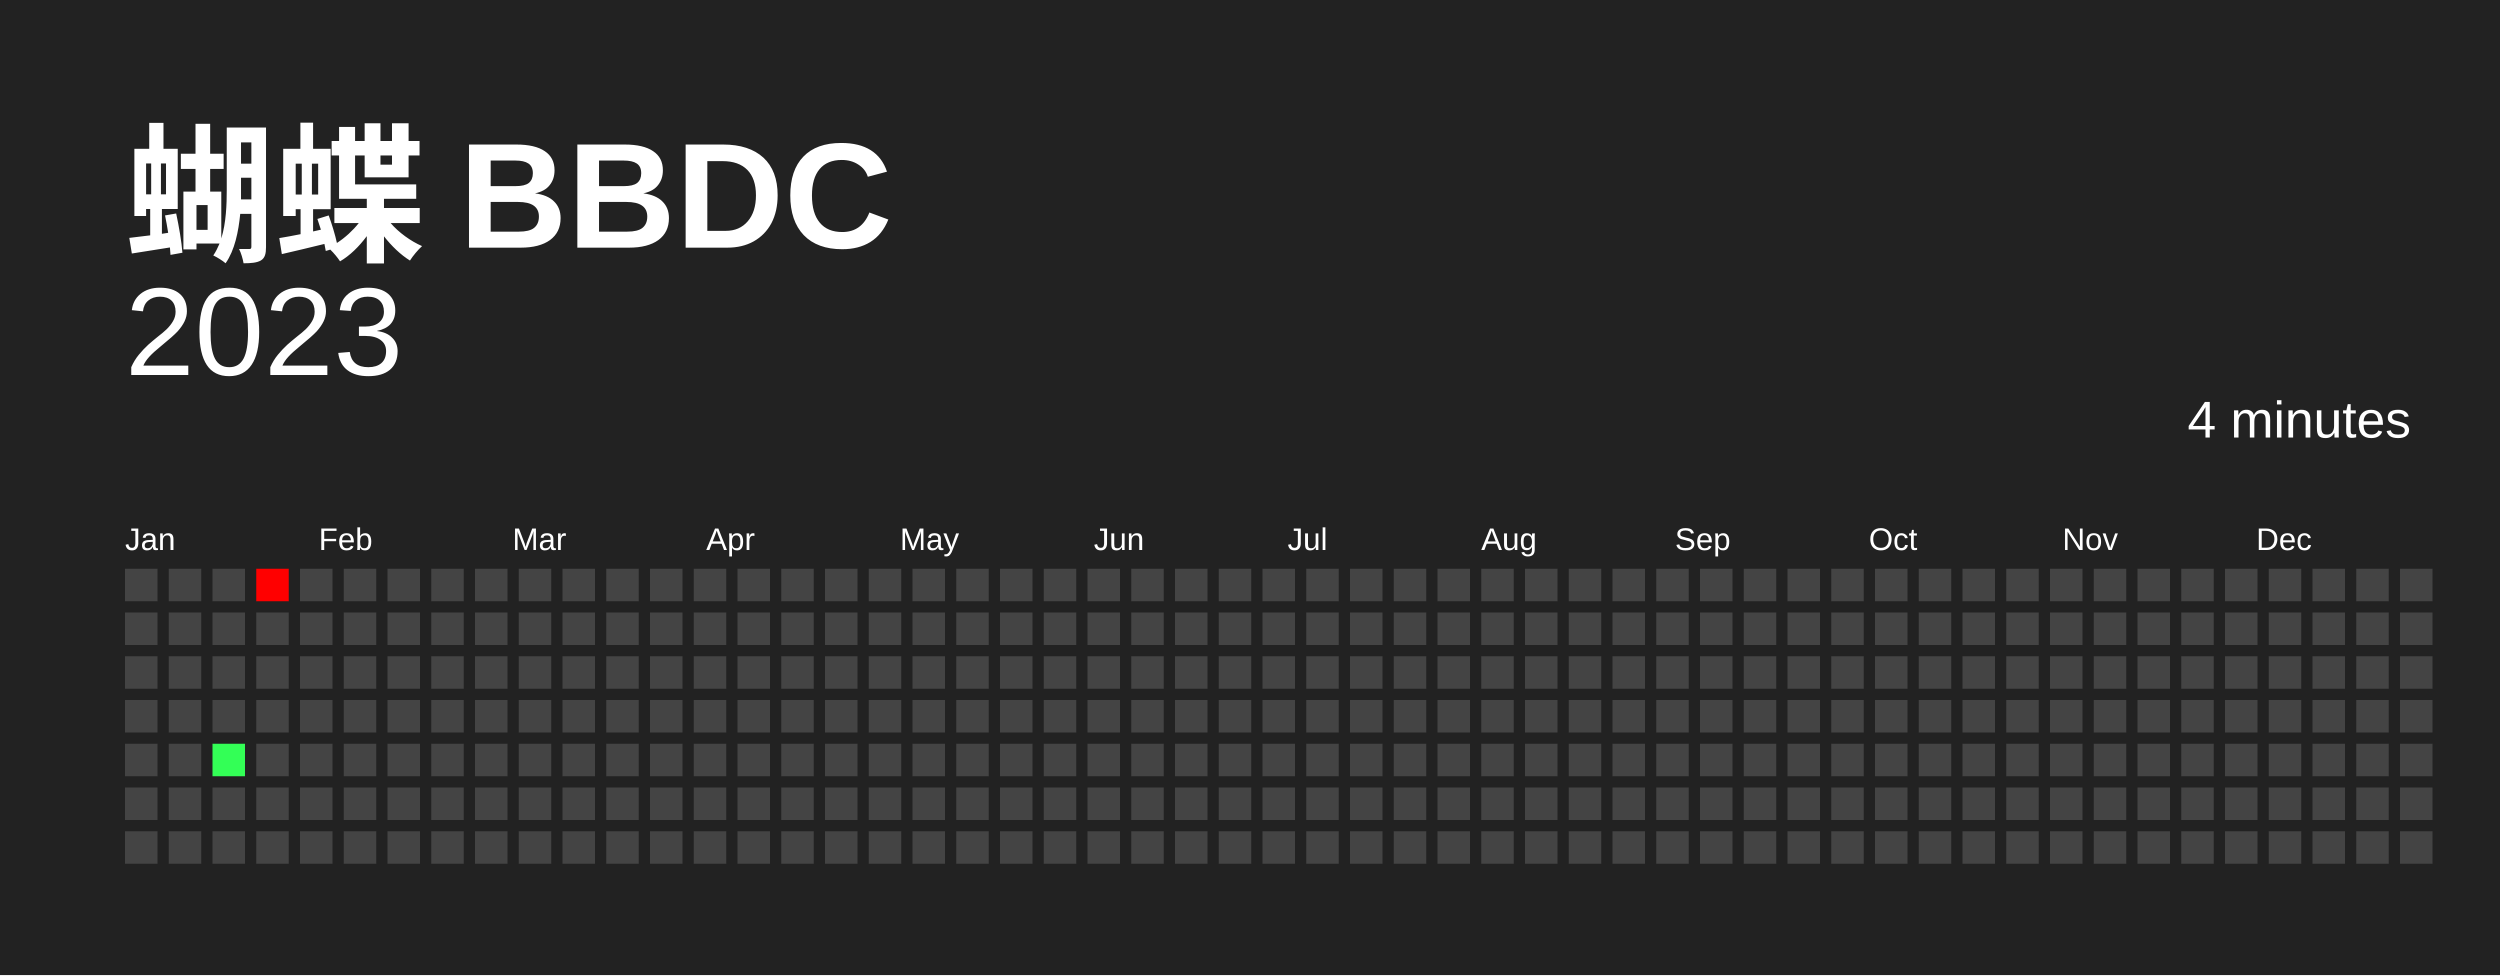
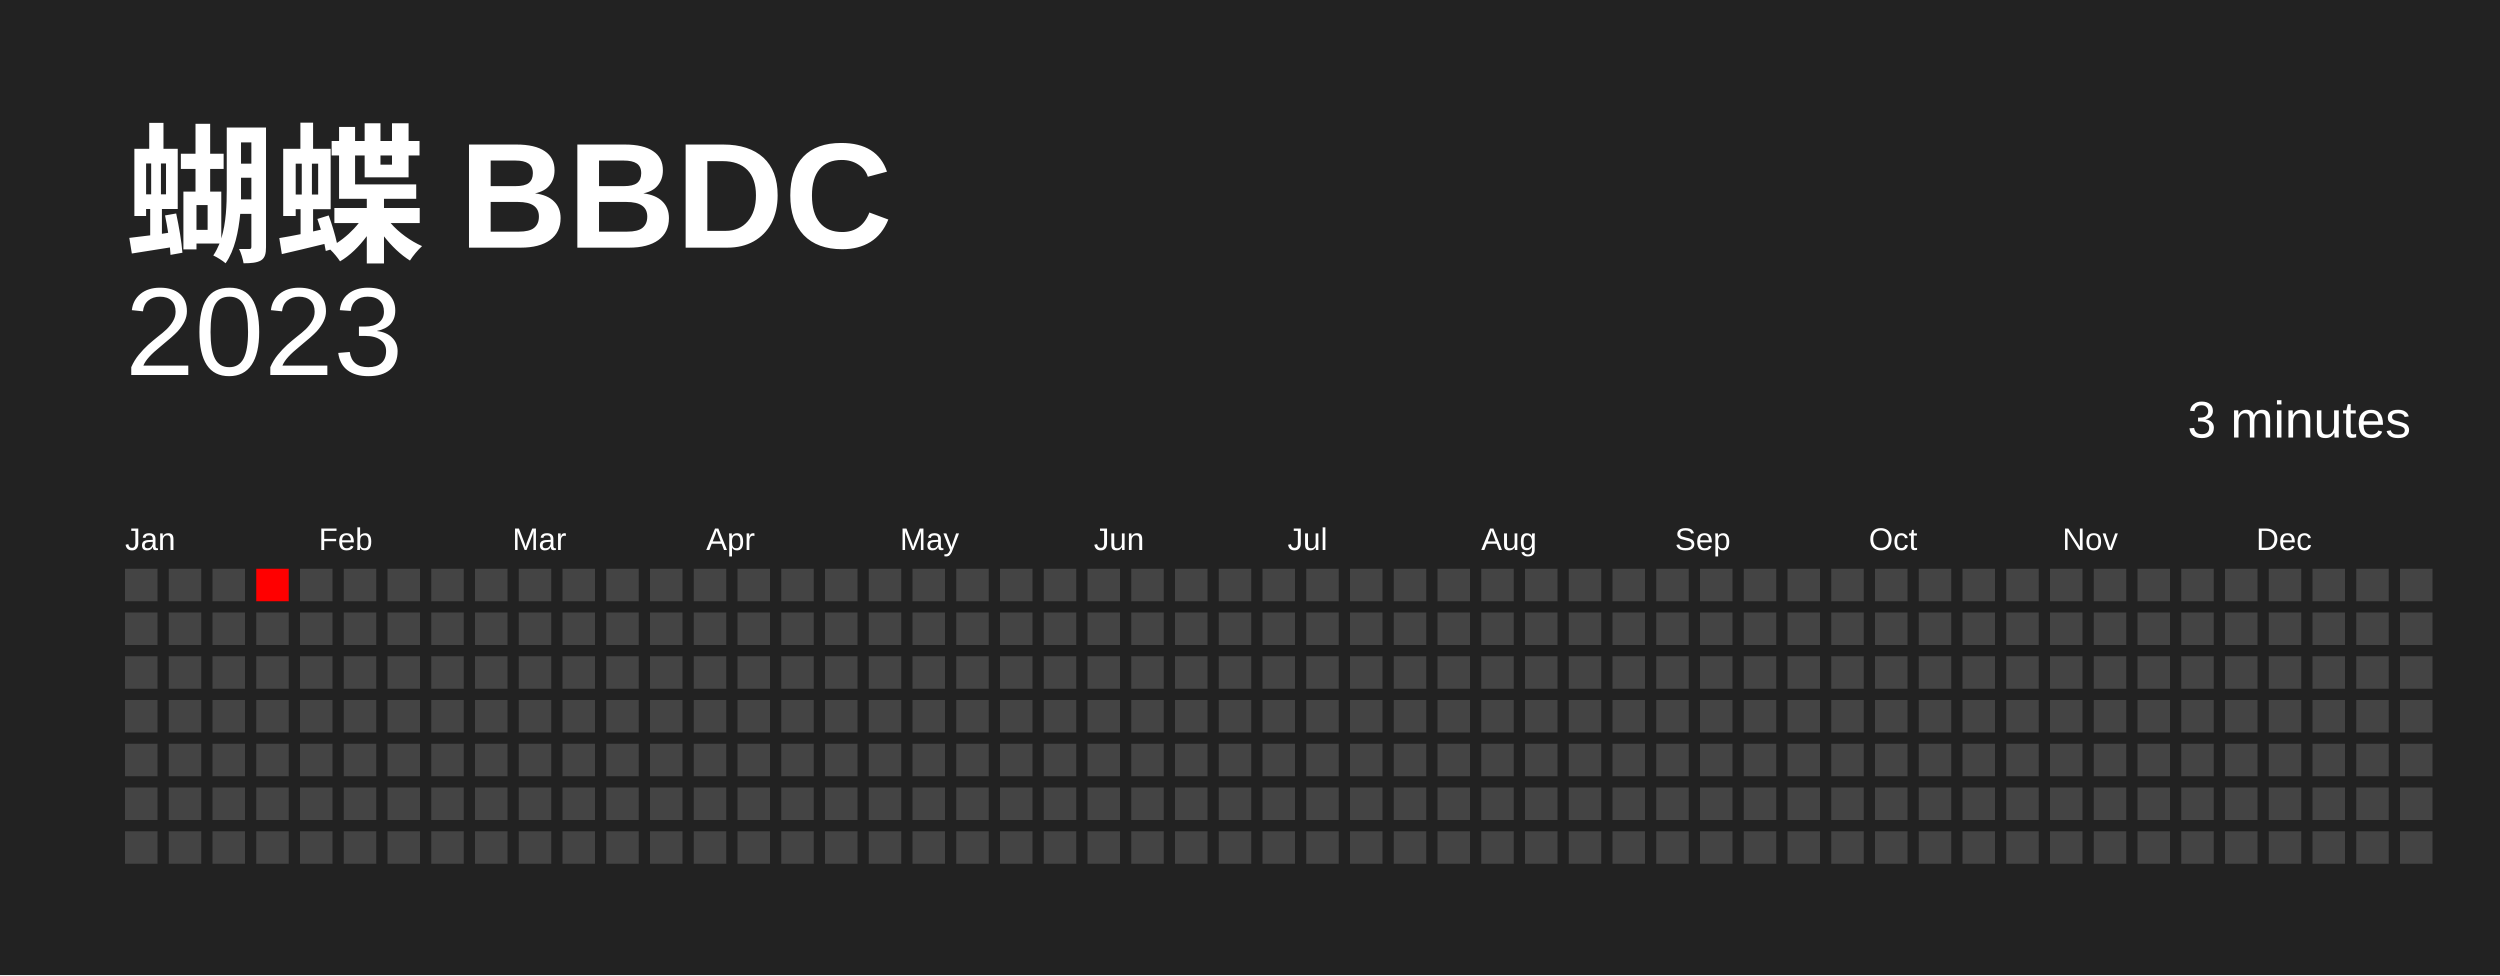
<svg xmlns="http://www.w3.org/2000/svg" baseProfile="full" height="78mm" version="1.1" viewBox="0,0,200,78" width="200mm">
  <defs />
  <rect fill="#222222" height="78" width="200" x="0" y="0" />
  <text fill="#FFFFFF" style="font-size:12px; font-family:Arial; font-weight:bold;" x="10" y="20">蝴蝶 BBDC</text>
  <text alignment-baseline="hanging" fill="#FFFFFF" style="font-size:10.0px; font-family:Arial;" x="10" y="30">2023</text>
-   <text alignment-baseline="hanging" fill="#FFFFFF" style="font-size:4.125px; font-family:Arial;" x="175" y="35">4 minutes</text>
+   <text alignment-baseline="hanging" fill="#FFFFFF" style="font-size:4.125px; font-family:Arial;" x="175" y="35">3 minutes</text>
  <text fill="#FFFFFF" style="font-size:2.5px; font-family:Arial" x="10.0" y="44">Jan</text>
  <text fill="#FFFFFF" style="font-size:2.5px; font-family:Arial" x="25.5" y="44">Feb</text>
  <text fill="#FFFFFF" style="font-size:2.5px; font-family:Arial" x="41.0" y="44">Mar</text>
  <text fill="#FFFFFF" style="font-size:2.5px; font-family:Arial" x="56.5" y="44">Apr</text>
  <text fill="#FFFFFF" style="font-size:2.5px; font-family:Arial" x="72.0" y="44">May</text>
  <text fill="#FFFFFF" style="font-size:2.5px; font-family:Arial" x="87.5" y="44">Jun</text>
  <text fill="#FFFFFF" style="font-size:2.5px; font-family:Arial" x="103.0" y="44">Jul</text>
  <text fill="#FFFFFF" style="font-size:2.5px; font-family:Arial" x="118.5" y="44">Aug</text>
  <text fill="#FFFFFF" style="font-size:2.5px; font-family:Arial" x="134.0" y="44">Sep</text>
  <text fill="#FFFFFF" style="font-size:2.5px; font-family:Arial" x="149.5" y="44">Oct</text>
  <text fill="#FFFFFF" style="font-size:2.5px; font-family:Arial" x="165.0" y="44">Nov</text>
  <text fill="#FFFFFF" style="font-size:2.5px; font-family:Arial" x="180.5" y="44">Dec</text>
  <rect fill="#444444" height="2.6" width="2.6" x="10.0" y="45.5" />
  <rect fill="#444444" height="2.6" width="2.6" x="10.0" y="49.0" />
  <rect fill="#444444" height="2.6" width="2.6" x="10.0" y="52.5" />
  <rect fill="#444444" height="2.6" width="2.6" x="10.0" y="56.0" />
  <rect fill="#444444" height="2.6" width="2.6" x="10.0" y="59.5" />
  <rect fill="#444444" height="2.6" width="2.6" x="10.0" y="63.0" />
  <rect fill="#444444" height="2.6" width="2.6" x="10.0" y="66.5" />
  <rect fill="#444444" height="2.6" width="2.6" x="13.5" y="45.5" />
  <rect fill="#444444" height="2.6" width="2.6" x="13.5" y="49.0" />
  <rect fill="#444444" height="2.6" width="2.6" x="13.5" y="52.5" />
  <rect fill="#444444" height="2.6" width="2.6" x="13.5" y="56.0" />
  <rect fill="#444444" height="2.6" width="2.6" x="13.5" y="59.5" />
  <rect fill="#444444" height="2.6" width="2.6" x="13.5" y="63.0" />
  <rect fill="#444444" height="2.6" width="2.6" x="13.5" y="66.5" />
  <rect fill="#444444" height="2.6" width="2.6" x="17.0" y="45.5" />
  <rect fill="#444444" height="2.6" width="2.6" x="17.0" y="49.0" />
  <rect fill="#444444" height="2.6" width="2.6" x="17.0" y="52.5" />
  <rect fill="#444444" height="2.6" width="2.6" x="17.0" y="56.0" />
-   <rect fill="#33ff56" height="2.6" width="2.6" x="17.0" y="59.5" />
+   <rect fill="#444444" height="2.6" width="2.6" x="17.0" y="59.5" />
  <rect fill="#444444" height="2.6" width="2.6" x="17.0" y="63.0" />
  <rect fill="#444444" height="2.6" width="2.6" x="17.0" y="66.5" />
-   <rect fill="red" height="2.6" width="2.6" x="20.5" y="45.5" />
+   <rect fill="#ff0000" height="2.6" width="2.6" x="20.5" y="45.5" />
  <rect fill="#444444" height="2.6" width="2.6" x="20.5" y="49.0" />
  <rect fill="#444444" height="2.6" width="2.6" x="20.5" y="52.5" />
  <rect fill="#444444" height="2.6" width="2.6" x="20.5" y="56.0" />
  <rect fill="#444444" height="2.6" width="2.6" x="20.5" y="59.5" />
  <rect fill="#444444" height="2.6" width="2.6" x="20.5" y="63.0" />
  <rect fill="#444444" height="2.6" width="2.6" x="20.5" y="66.5" />
  <rect fill="#444444" height="2.6" width="2.6" x="24.0" y="45.5" />
  <rect fill="#444444" height="2.6" width="2.6" x="24.0" y="49.0" />
  <rect fill="#444444" height="2.6" width="2.6" x="24.0" y="52.5" />
  <rect fill="#444444" height="2.6" width="2.6" x="24.0" y="56.0" />
  <rect fill="#444444" height="2.6" width="2.6" x="24.0" y="59.5" />
  <rect fill="#444444" height="2.6" width="2.6" x="24.0" y="63.0" />
  <rect fill="#444444" height="2.6" width="2.6" x="24.0" y="66.5" />
  <rect fill="#444444" height="2.6" width="2.6" x="27.5" y="45.5" />
  <rect fill="#444444" height="2.6" width="2.6" x="27.5" y="49.0" />
  <rect fill="#444444" height="2.6" width="2.6" x="27.5" y="52.5" />
  <rect fill="#444444" height="2.6" width="2.6" x="27.5" y="56.0" />
  <rect fill="#444444" height="2.6" width="2.6" x="27.5" y="59.5" />
  <rect fill="#444444" height="2.6" width="2.6" x="27.5" y="63.0" />
  <rect fill="#444444" height="2.6" width="2.6" x="27.5" y="66.5" />
  <rect fill="#444444" height="2.6" width="2.6" x="31.0" y="45.5" />
  <rect fill="#444444" height="2.6" width="2.6" x="31.0" y="49.0" />
  <rect fill="#444444" height="2.6" width="2.6" x="31.0" y="52.5" />
  <rect fill="#444444" height="2.6" width="2.6" x="31.0" y="56.0" />
  <rect fill="#444444" height="2.6" width="2.6" x="31.0" y="59.5" />
  <rect fill="#444444" height="2.6" width="2.6" x="31.0" y="63.0" />
  <rect fill="#444444" height="2.6" width="2.6" x="31.0" y="66.5" />
  <rect fill="#444444" height="2.6" width="2.6" x="34.5" y="45.5" />
  <rect fill="#444444" height="2.6" width="2.6" x="34.5" y="49.0" />
  <rect fill="#444444" height="2.6" width="2.6" x="34.5" y="52.5" />
  <rect fill="#444444" height="2.6" width="2.6" x="34.5" y="56.0" />
  <rect fill="#444444" height="2.6" width="2.6" x="34.5" y="59.5" />
  <rect fill="#444444" height="2.6" width="2.6" x="34.5" y="63.0" />
  <rect fill="#444444" height="2.6" width="2.6" x="34.5" y="66.5" />
  <rect fill="#444444" height="2.6" width="2.6" x="38.0" y="45.5" />
  <rect fill="#444444" height="2.6" width="2.6" x="38.0" y="49.0" />
  <rect fill="#444444" height="2.6" width="2.6" x="38.0" y="52.5" />
  <rect fill="#444444" height="2.6" width="2.6" x="38.0" y="56.0" />
  <rect fill="#444444" height="2.6" width="2.6" x="38.0" y="59.5" />
  <rect fill="#444444" height="2.6" width="2.6" x="38.0" y="63.0" />
  <rect fill="#444444" height="2.6" width="2.6" x="38.0" y="66.5" />
  <rect fill="#444444" height="2.6" width="2.6" x="41.5" y="45.5" />
  <rect fill="#444444" height="2.6" width="2.6" x="41.5" y="49.0" />
  <rect fill="#444444" height="2.6" width="2.6" x="41.5" y="52.5" />
  <rect fill="#444444" height="2.6" width="2.6" x="41.5" y="56.0" />
  <rect fill="#444444" height="2.6" width="2.6" x="41.5" y="59.5" />
  <rect fill="#444444" height="2.6" width="2.6" x="41.5" y="63.0" />
  <rect fill="#444444" height="2.6" width="2.6" x="41.5" y="66.5" />
  <rect fill="#444444" height="2.6" width="2.6" x="45.0" y="45.5" />
  <rect fill="#444444" height="2.6" width="2.6" x="45.0" y="49.0" />
  <rect fill="#444444" height="2.6" width="2.6" x="45.0" y="52.5" />
  <rect fill="#444444" height="2.6" width="2.6" x="45.0" y="56.0" />
  <rect fill="#444444" height="2.6" width="2.6" x="45.0" y="59.5" />
  <rect fill="#444444" height="2.6" width="2.6" x="45.0" y="63.0" />
  <rect fill="#444444" height="2.6" width="2.6" x="45.0" y="66.5" />
  <rect fill="#444444" height="2.6" width="2.6" x="48.5" y="45.5" />
  <rect fill="#444444" height="2.6" width="2.6" x="48.5" y="49.0" />
  <rect fill="#444444" height="2.6" width="2.6" x="48.5" y="52.5" />
  <rect fill="#444444" height="2.6" width="2.6" x="48.5" y="56.0" />
  <rect fill="#444444" height="2.6" width="2.6" x="48.5" y="59.5" />
  <rect fill="#444444" height="2.6" width="2.6" x="48.5" y="63.0" />
  <rect fill="#444444" height="2.6" width="2.6" x="48.5" y="66.5" />
  <rect fill="#444444" height="2.6" width="2.6" x="52.0" y="45.5" />
  <rect fill="#444444" height="2.6" width="2.6" x="52.0" y="49.0" />
  <rect fill="#444444" height="2.6" width="2.6" x="52.0" y="52.5" />
  <rect fill="#444444" height="2.6" width="2.6" x="52.0" y="56.0" />
  <rect fill="#444444" height="2.6" width="2.6" x="52.0" y="59.5" />
  <rect fill="#444444" height="2.6" width="2.6" x="52.0" y="63.0" />
  <rect fill="#444444" height="2.6" width="2.6" x="52.0" y="66.5" />
  <rect fill="#444444" height="2.6" width="2.6" x="55.5" y="45.5" />
  <rect fill="#444444" height="2.6" width="2.6" x="55.5" y="49.0" />
  <rect fill="#444444" height="2.6" width="2.6" x="55.5" y="52.5" />
  <rect fill="#444444" height="2.6" width="2.6" x="55.5" y="56.0" />
  <rect fill="#444444" height="2.6" width="2.6" x="55.5" y="59.5" />
  <rect fill="#444444" height="2.6" width="2.6" x="55.5" y="63.0" />
  <rect fill="#444444" height="2.6" width="2.6" x="55.5" y="66.5" />
  <rect fill="#444444" height="2.6" width="2.6" x="59.0" y="45.5" />
  <rect fill="#444444" height="2.6" width="2.6" x="59.0" y="49.0" />
  <rect fill="#444444" height="2.6" width="2.6" x="59.0" y="52.5" />
  <rect fill="#444444" height="2.6" width="2.6" x="59.0" y="56.0" />
  <rect fill="#444444" height="2.6" width="2.6" x="59.0" y="59.5" />
  <rect fill="#444444" height="2.6" width="2.6" x="59.0" y="63.0" />
  <rect fill="#444444" height="2.6" width="2.6" x="59.0" y="66.5" />
  <rect fill="#444444" height="2.6" width="2.6" x="62.5" y="45.5" />
  <rect fill="#444444" height="2.6" width="2.6" x="62.5" y="49.0" />
  <rect fill="#444444" height="2.6" width="2.6" x="62.5" y="52.5" />
  <rect fill="#444444" height="2.6" width="2.6" x="62.5" y="56.0" />
  <rect fill="#444444" height="2.6" width="2.6" x="62.5" y="59.5" />
  <rect fill="#444444" height="2.6" width="2.6" x="62.5" y="63.0" />
  <rect fill="#444444" height="2.6" width="2.6" x="62.5" y="66.5" />
  <rect fill="#444444" height="2.6" width="2.6" x="66.0" y="45.5" />
  <rect fill="#444444" height="2.6" width="2.6" x="66.0" y="49.0" />
  <rect fill="#444444" height="2.6" width="2.6" x="66.0" y="52.5" />
  <rect fill="#444444" height="2.6" width="2.6" x="66.0" y="56.0" />
  <rect fill="#444444" height="2.6" width="2.6" x="66.0" y="59.5" />
  <rect fill="#444444" height="2.6" width="2.6" x="66.0" y="63.0" />
  <rect fill="#444444" height="2.6" width="2.6" x="66.0" y="66.5" />
  <rect fill="#444444" height="2.6" width="2.6" x="69.5" y="45.5" />
  <rect fill="#444444" height="2.6" width="2.6" x="69.5" y="49.0" />
  <rect fill="#444444" height="2.6" width="2.6" x="69.5" y="52.5" />
  <rect fill="#444444" height="2.6" width="2.6" x="69.5" y="56.0" />
  <rect fill="#444444" height="2.6" width="2.6" x="69.5" y="59.5" />
  <rect fill="#444444" height="2.6" width="2.6" x="69.5" y="63.0" />
  <rect fill="#444444" height="2.6" width="2.6" x="69.5" y="66.5" />
  <rect fill="#444444" height="2.6" width="2.6" x="73.0" y="45.5" />
  <rect fill="#444444" height="2.6" width="2.6" x="73.0" y="49.0" />
  <rect fill="#444444" height="2.6" width="2.6" x="73.0" y="52.5" />
  <rect fill="#444444" height="2.6" width="2.6" x="73.0" y="56.0" />
  <rect fill="#444444" height="2.6" width="2.6" x="73.0" y="59.5" />
  <rect fill="#444444" height="2.6" width="2.6" x="73.0" y="63.0" />
  <rect fill="#444444" height="2.6" width="2.6" x="73.0" y="66.5" />
  <rect fill="#444444" height="2.6" width="2.6" x="76.5" y="45.5" />
  <rect fill="#444444" height="2.6" width="2.6" x="76.5" y="49.0" />
  <rect fill="#444444" height="2.6" width="2.6" x="76.5" y="52.5" />
  <rect fill="#444444" height="2.6" width="2.6" x="76.5" y="56.0" />
  <rect fill="#444444" height="2.6" width="2.6" x="76.5" y="59.5" />
  <rect fill="#444444" height="2.6" width="2.6" x="76.5" y="63.0" />
  <rect fill="#444444" height="2.6" width="2.6" x="76.5" y="66.5" />
  <rect fill="#444444" height="2.6" width="2.6" x="80.0" y="45.5" />
  <rect fill="#444444" height="2.6" width="2.6" x="80.0" y="49.0" />
  <rect fill="#444444" height="2.6" width="2.6" x="80.0" y="52.5" />
  <rect fill="#444444" height="2.6" width="2.6" x="80.0" y="56.0" />
  <rect fill="#444444" height="2.6" width="2.6" x="80.0" y="59.5" />
  <rect fill="#444444" height="2.6" width="2.6" x="80.0" y="63.0" />
  <rect fill="#444444" height="2.6" width="2.6" x="80.0" y="66.5" />
  <rect fill="#444444" height="2.6" width="2.6" x="83.5" y="45.5" />
  <rect fill="#444444" height="2.6" width="2.6" x="83.5" y="49.0" />
  <rect fill="#444444" height="2.6" width="2.6" x="83.5" y="52.5" />
  <rect fill="#444444" height="2.6" width="2.6" x="83.5" y="56.0" />
  <rect fill="#444444" height="2.6" width="2.6" x="83.5" y="59.5" />
  <rect fill="#444444" height="2.6" width="2.6" x="83.5" y="63.0" />
  <rect fill="#444444" height="2.6" width="2.6" x="83.5" y="66.5" />
  <rect fill="#444444" height="2.6" width="2.6" x="87.0" y="45.5" />
  <rect fill="#444444" height="2.6" width="2.6" x="87.0" y="49.0" />
  <rect fill="#444444" height="2.6" width="2.6" x="87.0" y="52.5" />
  <rect fill="#444444" height="2.6" width="2.6" x="87.0" y="56.0" />
  <rect fill="#444444" height="2.6" width="2.6" x="87.0" y="59.5" />
  <rect fill="#444444" height="2.6" width="2.6" x="87.0" y="63.0" />
  <rect fill="#444444" height="2.6" width="2.6" x="87.0" y="66.5" />
  <rect fill="#444444" height="2.6" width="2.6" x="90.5" y="45.5" />
  <rect fill="#444444" height="2.6" width="2.6" x="90.5" y="49.0" />
  <rect fill="#444444" height="2.6" width="2.6" x="90.5" y="52.5" />
  <rect fill="#444444" height="2.6" width="2.6" x="90.5" y="56.0" />
  <rect fill="#444444" height="2.6" width="2.6" x="90.5" y="59.5" />
  <rect fill="#444444" height="2.6" width="2.6" x="90.5" y="63.0" />
  <rect fill="#444444" height="2.6" width="2.6" x="90.5" y="66.5" />
  <rect fill="#444444" height="2.6" width="2.6" x="94.0" y="45.5" />
  <rect fill="#444444" height="2.6" width="2.6" x="94.0" y="49.0" />
  <rect fill="#444444" height="2.6" width="2.6" x="94.0" y="52.5" />
  <rect fill="#444444" height="2.6" width="2.6" x="94.0" y="56.0" />
  <rect fill="#444444" height="2.6" width="2.6" x="94.0" y="59.5" />
  <rect fill="#444444" height="2.6" width="2.6" x="94.0" y="63.0" />
  <rect fill="#444444" height="2.6" width="2.6" x="94.0" y="66.5" />
  <rect fill="#444444" height="2.6" width="2.6" x="97.5" y="45.5" />
  <rect fill="#444444" height="2.6" width="2.6" x="97.5" y="49.0" />
  <rect fill="#444444" height="2.6" width="2.6" x="97.5" y="52.5" />
  <rect fill="#444444" height="2.6" width="2.6" x="97.5" y="56.0" />
  <rect fill="#444444" height="2.6" width="2.6" x="97.5" y="59.5" />
  <rect fill="#444444" height="2.6" width="2.6" x="97.5" y="63.0" />
  <rect fill="#444444" height="2.6" width="2.6" x="97.5" y="66.5" />
  <rect fill="#444444" height="2.6" width="2.6" x="101.0" y="45.5" />
  <rect fill="#444444" height="2.6" width="2.6" x="101.0" y="49.0" />
  <rect fill="#444444" height="2.6" width="2.6" x="101.0" y="52.5" />
  <rect fill="#444444" height="2.6" width="2.6" x="101.0" y="56.0" />
  <rect fill="#444444" height="2.6" width="2.6" x="101.0" y="59.5" />
  <rect fill="#444444" height="2.6" width="2.6" x="101.0" y="63.0" />
  <rect fill="#444444" height="2.6" width="2.6" x="101.0" y="66.5" />
  <rect fill="#444444" height="2.6" width="2.6" x="104.5" y="45.5" />
  <rect fill="#444444" height="2.6" width="2.6" x="104.5" y="49.0" />
  <rect fill="#444444" height="2.6" width="2.6" x="104.5" y="52.5" />
  <rect fill="#444444" height="2.6" width="2.6" x="104.5" y="56.0" />
  <rect fill="#444444" height="2.6" width="2.6" x="104.5" y="59.5" />
  <rect fill="#444444" height="2.6" width="2.6" x="104.5" y="63.0" />
  <rect fill="#444444" height="2.6" width="2.6" x="104.5" y="66.5" />
  <rect fill="#444444" height="2.6" width="2.6" x="108.0" y="45.5" />
  <rect fill="#444444" height="2.6" width="2.6" x="108.0" y="49.0" />
  <rect fill="#444444" height="2.6" width="2.6" x="108.0" y="52.5" />
  <rect fill="#444444" height="2.6" width="2.6" x="108.0" y="56.0" />
  <rect fill="#444444" height="2.6" width="2.6" x="108.0" y="59.5" />
  <rect fill="#444444" height="2.6" width="2.6" x="108.0" y="63.0" />
  <rect fill="#444444" height="2.6" width="2.6" x="108.0" y="66.5" />
  <rect fill="#444444" height="2.6" width="2.6" x="111.5" y="45.5" />
  <rect fill="#444444" height="2.6" width="2.6" x="111.5" y="49.0" />
  <rect fill="#444444" height="2.6" width="2.6" x="111.5" y="52.5" />
  <rect fill="#444444" height="2.6" width="2.6" x="111.5" y="56.0" />
  <rect fill="#444444" height="2.6" width="2.6" x="111.5" y="59.5" />
  <rect fill="#444444" height="2.6" width="2.6" x="111.5" y="63.0" />
  <rect fill="#444444" height="2.6" width="2.6" x="111.5" y="66.5" />
  <rect fill="#444444" height="2.6" width="2.6" x="115.0" y="45.5" />
  <rect fill="#444444" height="2.6" width="2.6" x="115.0" y="49.0" />
  <rect fill="#444444" height="2.6" width="2.6" x="115.0" y="52.5" />
  <rect fill="#444444" height="2.6" width="2.6" x="115.0" y="56.0" />
  <rect fill="#444444" height="2.6" width="2.6" x="115.0" y="59.5" />
  <rect fill="#444444" height="2.6" width="2.6" x="115.0" y="63.0" />
  <rect fill="#444444" height="2.6" width="2.6" x="115.0" y="66.5" />
  <rect fill="#444444" height="2.6" width="2.6" x="118.5" y="45.5" />
  <rect fill="#444444" height="2.6" width="2.6" x="118.5" y="49.0" />
  <rect fill="#444444" height="2.6" width="2.6" x="118.5" y="52.5" />
  <rect fill="#444444" height="2.6" width="2.6" x="118.5" y="56.0" />
  <rect fill="#444444" height="2.6" width="2.6" x="118.5" y="59.5" />
  <rect fill="#444444" height="2.6" width="2.6" x="118.5" y="63.0" />
  <rect fill="#444444" height="2.6" width="2.6" x="118.5" y="66.5" />
  <rect fill="#444444" height="2.6" width="2.6" x="122.0" y="45.5" />
  <rect fill="#444444" height="2.6" width="2.6" x="122.0" y="49.0" />
  <rect fill="#444444" height="2.6" width="2.6" x="122.0" y="52.5" />
  <rect fill="#444444" height="2.6" width="2.6" x="122.0" y="56.0" />
  <rect fill="#444444" height="2.6" width="2.6" x="122.0" y="59.5" />
  <rect fill="#444444" height="2.6" width="2.6" x="122.0" y="63.0" />
  <rect fill="#444444" height="2.6" width="2.6" x="122.0" y="66.5" />
  <rect fill="#444444" height="2.6" width="2.6" x="125.5" y="45.5" />
  <rect fill="#444444" height="2.6" width="2.6" x="125.5" y="49.0" />
  <rect fill="#444444" height="2.6" width="2.6" x="125.5" y="52.5" />
  <rect fill="#444444" height="2.6" width="2.6" x="125.5" y="56.0" />
  <rect fill="#444444" height="2.6" width="2.6" x="125.5" y="59.5" />
  <rect fill="#444444" height="2.6" width="2.6" x="125.5" y="63.0" />
  <rect fill="#444444" height="2.6" width="2.6" x="125.5" y="66.5" />
  <rect fill="#444444" height="2.6" width="2.6" x="129.0" y="45.5" />
  <rect fill="#444444" height="2.6" width="2.6" x="129.0" y="49.0" />
  <rect fill="#444444" height="2.6" width="2.6" x="129.0" y="52.5" />
  <rect fill="#444444" height="2.6" width="2.6" x="129.0" y="56.0" />
  <rect fill="#444444" height="2.6" width="2.6" x="129.0" y="59.5" />
  <rect fill="#444444" height="2.6" width="2.6" x="129.0" y="63.0" />
  <rect fill="#444444" height="2.6" width="2.6" x="129.0" y="66.5" />
  <rect fill="#444444" height="2.6" width="2.6" x="132.5" y="45.5" />
  <rect fill="#444444" height="2.6" width="2.6" x="132.5" y="49.0" />
  <rect fill="#444444" height="2.6" width="2.6" x="132.5" y="52.5" />
  <rect fill="#444444" height="2.6" width="2.6" x="132.5" y="56.0" />
  <rect fill="#444444" height="2.6" width="2.6" x="132.5" y="59.5" />
  <rect fill="#444444" height="2.6" width="2.6" x="132.5" y="63.0" />
  <rect fill="#444444" height="2.6" width="2.6" x="132.5" y="66.5" />
  <rect fill="#444444" height="2.6" width="2.6" x="136.0" y="45.5" />
  <rect fill="#444444" height="2.6" width="2.6" x="136.0" y="49.0" />
  <rect fill="#444444" height="2.6" width="2.6" x="136.0" y="52.5" />
  <rect fill="#444444" height="2.6" width="2.6" x="136.0" y="56.0" />
  <rect fill="#444444" height="2.6" width="2.6" x="136.0" y="59.5" />
  <rect fill="#444444" height="2.6" width="2.6" x="136.0" y="63.0" />
  <rect fill="#444444" height="2.6" width="2.6" x="136.0" y="66.5" />
  <rect fill="#444444" height="2.6" width="2.6" x="139.5" y="45.5" />
  <rect fill="#444444" height="2.6" width="2.6" x="139.5" y="49.0" />
  <rect fill="#444444" height="2.6" width="2.6" x="139.5" y="52.5" />
  <rect fill="#444444" height="2.6" width="2.6" x="139.5" y="56.0" />
  <rect fill="#444444" height="2.6" width="2.6" x="139.5" y="59.5" />
  <rect fill="#444444" height="2.6" width="2.6" x="139.5" y="63.0" />
  <rect fill="#444444" height="2.6" width="2.6" x="139.5" y="66.5" />
  <rect fill="#444444" height="2.6" width="2.6" x="143.0" y="45.5" />
  <rect fill="#444444" height="2.6" width="2.6" x="143.0" y="49.0" />
  <rect fill="#444444" height="2.6" width="2.6" x="143.0" y="52.5" />
  <rect fill="#444444" height="2.6" width="2.6" x="143.0" y="56.0" />
  <rect fill="#444444" height="2.6" width="2.6" x="143.0" y="59.5" />
  <rect fill="#444444" height="2.6" width="2.6" x="143.0" y="63.0" />
  <rect fill="#444444" height="2.6" width="2.6" x="143.0" y="66.5" />
  <rect fill="#444444" height="2.6" width="2.6" x="146.5" y="45.5" />
  <rect fill="#444444" height="2.6" width="2.6" x="146.5" y="49.0" />
  <rect fill="#444444" height="2.6" width="2.6" x="146.5" y="52.5" />
  <rect fill="#444444" height="2.6" width="2.6" x="146.5" y="56.0" />
  <rect fill="#444444" height="2.6" width="2.6" x="146.5" y="59.5" />
  <rect fill="#444444" height="2.6" width="2.6" x="146.5" y="63.0" />
  <rect fill="#444444" height="2.6" width="2.6" x="146.5" y="66.5" />
  <rect fill="#444444" height="2.6" width="2.6" x="150.0" y="45.5" />
  <rect fill="#444444" height="2.6" width="2.6" x="150.0" y="49.0" />
  <rect fill="#444444" height="2.6" width="2.6" x="150.0" y="52.5" />
  <rect fill="#444444" height="2.6" width="2.6" x="150.0" y="56.0" />
  <rect fill="#444444" height="2.6" width="2.6" x="150.0" y="59.5" />
  <rect fill="#444444" height="2.6" width="2.6" x="150.0" y="63.0" />
  <rect fill="#444444" height="2.6" width="2.6" x="150.0" y="66.5" />
  <rect fill="#444444" height="2.6" width="2.6" x="153.5" y="45.5" />
  <rect fill="#444444" height="2.6" width="2.6" x="153.5" y="49.0" />
  <rect fill="#444444" height="2.6" width="2.6" x="153.5" y="52.5" />
  <rect fill="#444444" height="2.6" width="2.6" x="153.5" y="56.0" />
  <rect fill="#444444" height="2.6" width="2.6" x="153.5" y="59.5" />
  <rect fill="#444444" height="2.6" width="2.6" x="153.5" y="63.0" />
  <rect fill="#444444" height="2.6" width="2.6" x="153.5" y="66.5" />
  <rect fill="#444444" height="2.6" width="2.6" x="157.0" y="45.5" />
  <rect fill="#444444" height="2.6" width="2.6" x="157.0" y="49.0" />
  <rect fill="#444444" height="2.6" width="2.6" x="157.0" y="52.5" />
  <rect fill="#444444" height="2.6" width="2.6" x="157.0" y="56.0" />
  <rect fill="#444444" height="2.6" width="2.6" x="157.0" y="59.5" />
  <rect fill="#444444" height="2.6" width="2.6" x="157.0" y="63.0" />
  <rect fill="#444444" height="2.6" width="2.6" x="157.0" y="66.5" />
  <rect fill="#444444" height="2.6" width="2.6" x="160.5" y="45.5" />
  <rect fill="#444444" height="2.6" width="2.6" x="160.5" y="49.0" />
  <rect fill="#444444" height="2.6" width="2.6" x="160.5" y="52.5" />
  <rect fill="#444444" height="2.6" width="2.6" x="160.5" y="56.0" />
  <rect fill="#444444" height="2.6" width="2.6" x="160.5" y="59.5" />
  <rect fill="#444444" height="2.6" width="2.6" x="160.5" y="63.0" />
  <rect fill="#444444" height="2.6" width="2.6" x="160.5" y="66.5" />
  <rect fill="#444444" height="2.6" width="2.6" x="164.0" y="45.5" />
  <rect fill="#444444" height="2.6" width="2.6" x="164.0" y="49.0" />
  <rect fill="#444444" height="2.6" width="2.6" x="164.0" y="52.5" />
  <rect fill="#444444" height="2.6" width="2.6" x="164.0" y="56.0" />
  <rect fill="#444444" height="2.6" width="2.6" x="164.0" y="59.5" />
  <rect fill="#444444" height="2.6" width="2.6" x="164.0" y="63.0" />
  <rect fill="#444444" height="2.6" width="2.6" x="164.0" y="66.5" />
  <rect fill="#444444" height="2.6" width="2.6" x="167.5" y="45.5" />
  <rect fill="#444444" height="2.6" width="2.6" x="167.5" y="49.0" />
  <rect fill="#444444" height="2.6" width="2.6" x="167.5" y="52.5" />
  <rect fill="#444444" height="2.6" width="2.6" x="167.5" y="56.0" />
  <rect fill="#444444" height="2.6" width="2.6" x="167.5" y="59.5" />
  <rect fill="#444444" height="2.6" width="2.6" x="167.5" y="63.0" />
  <rect fill="#444444" height="2.6" width="2.6" x="167.5" y="66.5" />
  <rect fill="#444444" height="2.6" width="2.6" x="171.0" y="45.5" />
  <rect fill="#444444" height="2.6" width="2.6" x="171.0" y="49.0" />
  <rect fill="#444444" height="2.6" width="2.6" x="171.0" y="52.5" />
  <rect fill="#444444" height="2.6" width="2.6" x="171.0" y="56.0" />
  <rect fill="#444444" height="2.6" width="2.6" x="171.0" y="59.5" />
  <rect fill="#444444" height="2.6" width="2.6" x="171.0" y="63.0" />
  <rect fill="#444444" height="2.6" width="2.6" x="171.0" y="66.5" />
  <rect fill="#444444" height="2.6" width="2.6" x="174.5" y="45.5" />
  <rect fill="#444444" height="2.6" width="2.6" x="174.5" y="49.0" />
  <rect fill="#444444" height="2.6" width="2.6" x="174.5" y="52.5" />
  <rect fill="#444444" height="2.6" width="2.6" x="174.5" y="56.0" />
  <rect fill="#444444" height="2.6" width="2.6" x="174.5" y="59.5" />
  <rect fill="#444444" height="2.6" width="2.6" x="174.5" y="63.0" />
  <rect fill="#444444" height="2.6" width="2.6" x="174.5" y="66.5" />
  <rect fill="#444444" height="2.6" width="2.6" x="178.0" y="45.5" />
  <rect fill="#444444" height="2.6" width="2.6" x="178.0" y="49.0" />
  <rect fill="#444444" height="2.6" width="2.6" x="178.0" y="52.5" />
  <rect fill="#444444" height="2.6" width="2.6" x="178.0" y="56.0" />
  <rect fill="#444444" height="2.6" width="2.6" x="178.0" y="59.5" />
  <rect fill="#444444" height="2.6" width="2.6" x="178.0" y="63.0" />
  <rect fill="#444444" height="2.6" width="2.6" x="178.0" y="66.5" />
  <rect fill="#444444" height="2.6" width="2.6" x="181.5" y="45.5" />
  <rect fill="#444444" height="2.6" width="2.6" x="181.5" y="49.0" />
  <rect fill="#444444" height="2.6" width="2.6" x="181.5" y="52.5" />
  <rect fill="#444444" height="2.6" width="2.6" x="181.5" y="56.0" />
  <rect fill="#444444" height="2.6" width="2.6" x="181.5" y="59.5" />
  <rect fill="#444444" height="2.6" width="2.6" x="181.5" y="63.0" />
  <rect fill="#444444" height="2.6" width="2.6" x="181.5" y="66.5" />
  <rect fill="#444444" height="2.6" width="2.6" x="185.0" y="45.5" />
  <rect fill="#444444" height="2.6" width="2.6" x="185.0" y="49.0" />
  <rect fill="#444444" height="2.6" width="2.6" x="185.0" y="52.5" />
  <rect fill="#444444" height="2.6" width="2.6" x="185.0" y="56.0" />
  <rect fill="#444444" height="2.6" width="2.6" x="185.0" y="59.5" />
  <rect fill="#444444" height="2.6" width="2.6" x="185.0" y="63.0" />
  <rect fill="#444444" height="2.6" width="2.6" x="185.0" y="66.5" />
  <rect fill="#444444" height="2.6" width="2.6" x="188.5" y="45.5" />
  <rect fill="#444444" height="2.6" width="2.6" x="188.5" y="49.0" />
  <rect fill="#444444" height="2.6" width="2.6" x="188.5" y="52.5" />
  <rect fill="#444444" height="2.6" width="2.6" x="188.5" y="56.0" />
  <rect fill="#444444" height="2.6" width="2.6" x="188.5" y="59.5" />
  <rect fill="#444444" height="2.6" width="2.6" x="188.5" y="63.0" />
  <rect fill="#444444" height="2.6" width="2.6" x="188.5" y="66.5" />
  <rect fill="#444444" height="2.6" width="2.6" x="192.0" y="45.5" />
  <rect fill="#444444" height="2.6" width="2.6" x="192.0" y="49.0" />
  <rect fill="#444444" height="2.6" width="2.6" x="192.0" y="52.5" />
  <rect fill="#444444" height="2.6" width="2.6" x="192.0" y="56.0" />
  <rect fill="#444444" height="2.6" width="2.6" x="192.0" y="59.5" />
  <rect fill="#444444" height="2.6" width="2.6" x="192.0" y="63.0" />
  <rect fill="#444444" height="2.6" width="2.6" x="192.0" y="66.5" />
</svg>
